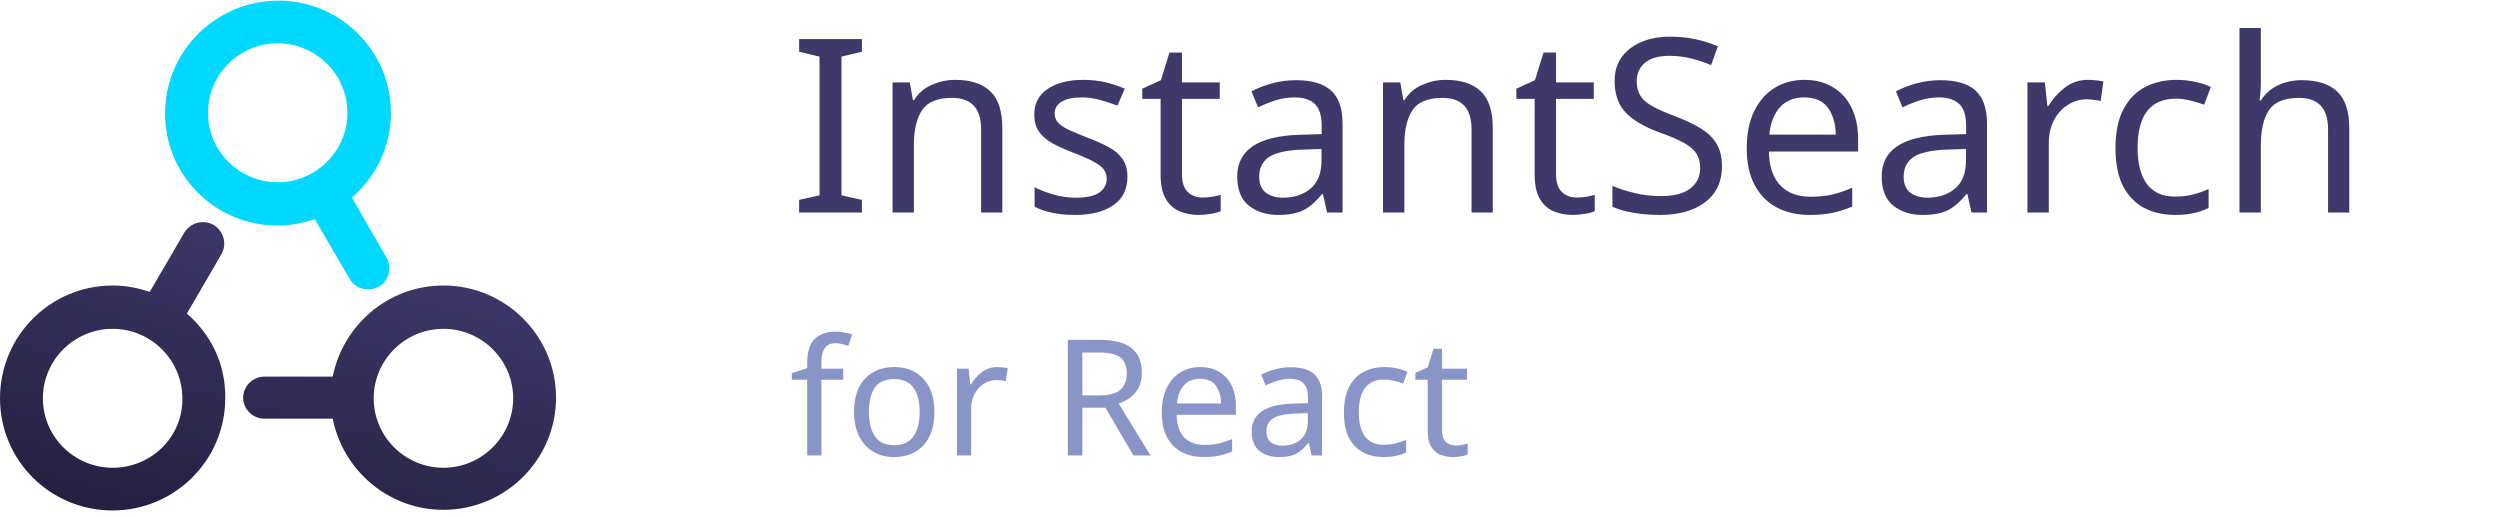
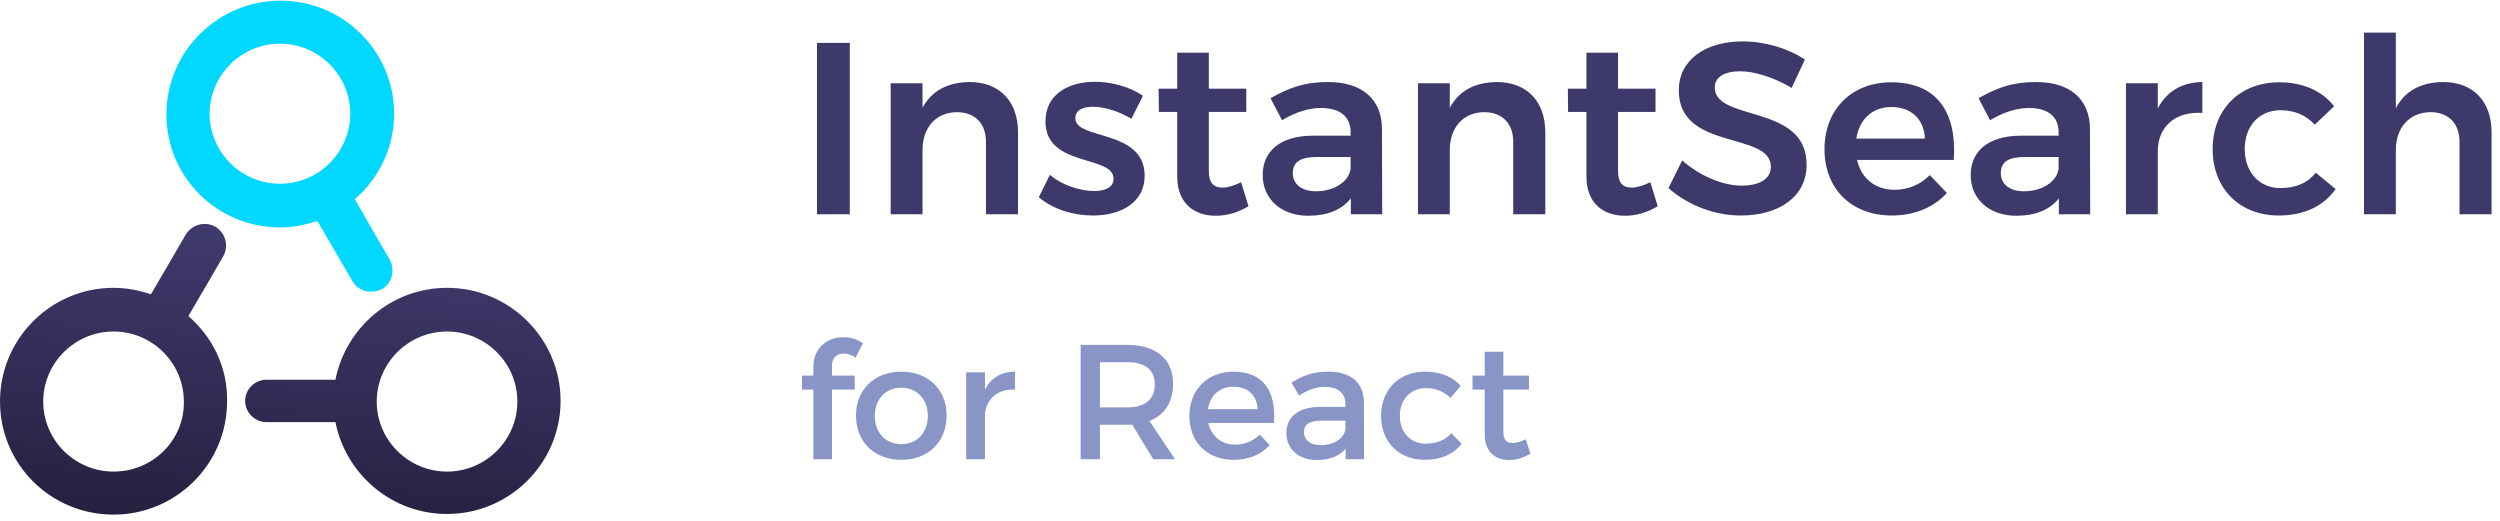
- <svg xmlns="http://www.w3.org/2000/svg" width="247" height="51" viewBox="0 0 247 51">
+ <svg xmlns="http://www.w3.org/2000/svg" width="245px" height="51px" viewBox="0 0 245 51" version="1.1">
  <defs>
-     <linearGradient id="a" x1="21.895%" x2="77.978%" y1="121.561%" y2="8.499%">
+     <linearGradient x1="42.443%" y1="121.561%" x2="57.523%" y2="8.499%" id="linearGradient-1">
      <stop stop-color="#201C38" offset="0%" />
      <stop stop-color="#3E396B" offset="100%" />
    </linearGradient>
  </defs>
-   <g fill="none" fill-rule="evenodd" transform="translate(0 -2)">
-     <g fill-rule="nonzero" transform="translate(0 2)">
-       <path fill="#00D8FF" d="M27.437,22.289 C28.701,22.289 29.902,22.037 31.103,21.659 L33.126,25.122 L34.517,27.515 C34.897,28.207 35.592,28.585 36.351,28.585 C36.73,28.585 37.046,28.522 37.425,28.333 C38.437,27.767 38.753,26.444 38.184,25.437 L36.793,23.044 L34.77,19.519 C37.109,17.504 38.626,14.481 38.626,11.144 C38.626,5.037 33.632,0.063 27.5,0.063 C21.368,0.063 16.31,5.037 16.31,11.207 C16.31,17.378 21.305,22.289 27.437,22.289 Z M27.437,4.281 C31.23,4.281 34.328,7.367 34.328,11.144 C34.328,14.922 31.23,18.007 27.437,18.007 C23.644,18.007 20.546,14.922 20.546,11.144 C20.546,7.367 23.644,4.281 27.437,4.281 Z" />
-       <path fill="url(#a)" d="M43.81,28.207 C38.374,28.207 33.885,32.111 32.874,37.211 L28.891,37.211 L26.109,37.211 C24.971,37.211 24.023,38.156 24.023,39.289 C24.023,40.422 24.971,41.367 26.109,41.367 L28.891,41.367 L32.874,41.367 C33.885,46.467 38.374,50.37 43.81,50.37 C49.943,50.37 54.937,45.396 54.937,39.289 C54.937,33.181 49.943,28.207 43.81,28.207 Z M43.81,46.215 C40.017,46.215 36.92,43.13 36.92,39.352 C36.92,35.574 40.017,32.489 43.81,32.489 C47.603,32.489 50.701,35.574 50.701,39.352 C50.701,43.13 47.603,46.215 43.81,46.215 Z M18.46,30.978 C20.799,32.993 22.316,35.952 22.253,39.352 C22.253,45.459 17.259,50.433 11.126,50.433 C4.994,50.433 0,45.522 0,39.352 C0,33.181 4.994,28.207 11.126,28.207 C12.454,28.207 13.655,28.459 14.793,28.837 L16.816,25.374 L18.207,22.981 C18.839,21.974 20.103,21.659 21.115,22.226 C22.126,22.856 22.443,24.115 21.874,25.122 L20.483,27.515 L18.46,30.978 Z M11.126,46.215 C14.983,46.215 18.08,43.13 18.017,39.352 C18.017,35.574 14.92,32.489 11.126,32.489 C7.333,32.489 4.236,35.574 4.236,39.352 C4.236,43.13 7.333,46.215 11.126,46.215 Z" />
+   <g id="Page-1" stroke="none" stroke-width="1" fill="none" fill-rule="evenodd">
+     <g id="InstantSearch-React">
+       <g id="Group" fill-rule="nonzero">
+         <path d="M27.437,22.289 C28.701,22.289 29.902,22.037 31.103,21.659 L33.126,25.122 L34.517,27.515 C34.897,28.207 35.592,28.585 36.351,28.585 C36.73,28.585 37.046,28.522 37.425,28.333 C38.437,27.767 38.753,26.444 38.184,25.437 L36.793,23.044 L34.77,19.519 C37.109,17.504 38.626,14.481 38.626,11.144 C38.626,5.037 33.632,0.063 27.5,0.063 C21.368,0.063 16.31,5.037 16.31,11.207 C16.31,17.378 21.305,22.289 27.437,22.289 Z M27.437,4.281 C31.23,4.281 34.328,7.367 34.328,11.144 C34.328,14.922 31.23,18.007 27.437,18.007 C23.644,18.007 20.546,14.922 20.546,11.144 C20.546,7.367 23.644,4.281 27.437,4.281 Z" id="Shape" fill="#00D8FF" />
+         <path d="M43.81,28.207 C38.374,28.207 33.885,32.111 32.874,37.211 L28.891,37.211 L26.109,37.211 C24.971,37.211 24.023,38.156 24.023,39.289 C24.023,40.422 24.971,41.367 26.109,41.367 L28.891,41.367 L32.874,41.367 C33.885,46.467 38.374,50.37 43.81,50.37 C49.943,50.37 54.937,45.396 54.937,39.289 C54.937,33.181 49.943,28.207 43.81,28.207 Z M43.81,46.215 C40.017,46.215 36.92,43.13 36.92,39.352 C36.92,35.574 40.017,32.489 43.81,32.489 C47.603,32.489 50.701,35.574 50.701,39.352 C50.701,43.13 47.603,46.215 43.81,46.215 Z M18.46,30.978 C20.799,32.993 22.316,35.952 22.253,39.352 C22.253,45.459 17.259,50.433 11.126,50.433 C4.994,50.433 0,45.522 0,39.352 C0,33.181 4.994,28.207 11.126,28.207 C12.454,28.207 13.655,28.459 14.793,28.837 L16.816,25.374 L18.207,22.981 C18.839,21.974 20.103,21.659 21.115,22.226 C22.126,22.856 22.443,24.115 21.874,25.122 L20.483,27.515 L18.46,30.978 Z M11.126,46.215 C14.983,46.215 18.08,43.13 18.017,39.352 C18.017,35.574 14.92,32.489 11.126,32.489 C7.333,32.489 4.236,35.574 4.236,39.352 C4.236,43.13 7.333,46.215 11.126,46.215 Z" id="Shape" fill="url(#linearGradient-1)" />
+       </g>
+       <g id="Group" transform="translate(80, 3)" fill="#3E396B">
+         <path d="M0.064,1.2 L0.064,18 L3.28,18 L3.28,1.2 L0.064,1.2 Z M15.016,5.04 C12.928,5.064 11.32,5.856 10.408,7.56 L10.408,5.16 L7.288,5.16 L7.288,18 L10.408,18 L10.408,11.688 C10.408,9.576 11.656,8.016 13.768,7.992 C15.544,7.992 16.624,9.096 16.624,10.896 L16.624,18 L19.768,18 L19.768,9.984 C19.768,6.936 17.968,5.04 15.016,5.04 Z M30.88,8.64 L32.008,6.384 C30.736,5.52 28.984,5.016 27.304,5.016 C24.712,5.016 22.456,6.24 22.456,8.88 C22.432,13.44 29.128,12.144 29.128,14.52 C29.128,15.36 28.312,15.72 27.232,15.72 C25.84,15.72 24.064,15.144 22.888,14.136 L21.808,16.32 C23.152,17.496 25.168,18.12 27.112,18.12 C29.848,18.12 32.176,16.848 32.176,14.232 C32.176,9.624 25.384,10.752 25.384,8.592 C25.384,7.8 26.104,7.464 27.112,7.464 C28.216,7.464 29.632,7.896 30.88,8.64 Z M41.632,14.856 C40.936,15.192 40.336,15.384 39.808,15.384 C38.968,15.384 38.464,14.976 38.464,13.752 L38.464,7.968 L42.136,7.968 L42.136,5.688 L38.464,5.688 L38.464,2.16 L35.368,2.16 L35.368,5.688 L33.544,5.688 L33.568,7.968 L35.368,7.968 L35.368,14.304 C35.368,16.944 37.048,18.144 39.136,18.144 C40.264,18.144 41.368,17.808 42.352,17.208 L41.632,14.856 Z M55.456,18 L52.384,18 L52.384,16.44 C51.496,17.568 50.056,18.144 48.232,18.144 C45.472,18.144 43.744,16.44 43.744,14.16 C43.744,11.784 45.496,10.32 48.616,10.296 L52.36,10.296 L52.36,9.96 C52.36,8.472 51.376,7.584 49.456,7.584 C48.256,7.584 46.96,7.992 45.64,8.784 L44.512,6.624 C46.36,5.592 47.8,5.04 50.152,5.04 C53.512,5.04 55.408,6.744 55.432,9.6 L55.456,18 Z M48.976,15.744 C50.776,15.744 52.192,14.784 52.36,13.536 L52.36,12.384 L49.12,12.384 C47.464,12.384 46.696,12.84 46.696,13.968 C46.696,15.048 47.56,15.744 48.976,15.744 Z M66.688,5.04 C64.6,5.064 62.992,5.856 62.08,7.56 L62.08,5.16 L58.96,5.16 L58.96,18 L62.08,18 L62.08,11.688 C62.08,9.576 63.328,8.016 65.44,7.992 C67.216,7.992 68.296,9.096 68.296,10.896 L68.296,18 L71.44,18 L71.44,9.984 C71.44,6.936 69.64,5.04 66.688,5.04 Z M81.736,14.856 C81.04,15.192 80.44,15.384 79.912,15.384 C79.072,15.384 78.568,14.976 78.568,13.752 L78.568,7.968 L82.24,7.968 L82.24,5.688 L78.568,5.688 L78.568,2.16 L75.472,2.16 L75.472,5.688 L73.648,5.688 L73.672,7.968 L75.472,7.968 L75.472,14.304 C75.472,16.944 77.152,18.144 79.24,18.144 C80.368,18.144 81.472,17.808 82.456,17.208 L81.736,14.856 Z M95.584,5.616 L96.88,2.832 C95.272,1.776 93.04,1.056 90.808,1.056 C87.04,1.056 84.52,2.928 84.52,5.856 C84.52,11.832 93.544,9.84 93.544,13.344 C93.544,14.52 92.464,15.192 90.664,15.192 C88.864,15.192 86.584,14.256 84.856,12.72 L83.512,15.432 C85.312,17.04 87.928,18.12 90.616,18.12 C94.312,18.12 97.048,16.296 97.048,13.152 C97.072,7.128 88.048,8.976 88.048,5.568 C88.048,4.536 89.032,3.984 90.544,3.984 C91.84,3.984 93.784,4.536 95.584,5.616 Z M105.328,5.064 C109.84,5.064 111.784,8.016 111.472,12.672 L101.992,12.672 C102.4,14.496 103.792,15.6 105.664,15.6 C106.984,15.6 108.208,15.096 109.12,14.16 L110.8,15.912 C109.528,17.304 107.656,18.12 105.4,18.12 C101.416,18.12 98.8,15.48 98.8,11.616 C98.8,7.704 101.488,5.064 105.328,5.064 Z M101.92,10.584 L108.64,10.584 C108.568,8.688 107.296,7.488 105.352,7.488 C103.504,7.488 102.208,8.688 101.92,10.584 Z M124.84,18 L121.768,18 L121.768,16.44 C120.88,17.568 119.44,18.144 117.616,18.144 C114.856,18.144 113.128,16.44 113.128,14.16 C113.128,11.784 114.88,10.32 118,10.296 L121.744,10.296 L121.744,9.96 C121.744,8.472 120.76,7.584 118.84,7.584 C117.64,7.584 116.344,7.992 115.024,8.784 L113.896,6.624 C115.744,5.592 117.184,5.04 119.536,5.04 C122.896,5.04 124.792,6.744 124.816,9.6 L124.84,18 Z M118.36,15.744 C120.16,15.744 121.576,14.784 121.744,13.536 L121.744,12.384 L118.504,12.384 C116.848,12.384 116.08,12.84 116.08,13.968 C116.08,15.048 116.944,15.744 118.36,15.744 Z M131.464,7.632 L131.464,5.16 L128.344,5.16 L128.344,18 L131.464,18 L131.464,11.808 C131.464,9.48 133.12,7.896 135.832,8.064 L135.832,5.04 C133.84,5.064 132.328,5.952 131.464,7.632 Z M146.848,9.216 L148.744,7.416 C147.592,5.928 145.72,5.064 143.368,5.064 C139.504,5.064 136.84,7.704 136.84,11.616 C136.84,15.48 139.48,18.12 143.32,18.12 C145.84,18.12 147.76,17.16 148.888,15.528 L146.944,13.92 C146.176,14.928 144.976,15.432 143.488,15.432 C141.424,15.432 139.984,13.896 139.984,11.592 C139.984,9.336 141.424,7.8 143.488,7.8 C144.904,7.8 146.032,8.328 146.848,9.216 Z M159.424,5.04 C157.312,5.064 155.704,5.856 154.792,7.608 L154.792,0.192 L151.672,0.192 L151.672,18 L154.792,18 L154.792,11.688 C154.792,9.576 156.064,8.016 158.176,7.992 C159.952,7.992 161.032,9.096 161.032,10.896 L161.032,18 L164.176,18 L164.176,9.984 C164.176,6.936 162.376,5.04 159.424,5.04 Z" id="InstantSearch" />
+       </g>
+       <g id="Group" transform="translate(78, 33)" fill="#8995C7">
+         <path d="M4.688,1.648 C4.064,1.648 3.536,2 3.536,2.8 L3.536,3.808 L5.76,3.808 L5.76,5.184 L3.536,5.184 L3.536,12 L1.712,12 L1.712,5.184 L0.592,5.184 L0.592,3.808 L1.712,3.808 L1.712,2.976 C1.712,0.992 3.168,0.048 4.64,0.048 C5.328,0.048 6.016,0.24 6.56,0.64 L5.856,2.048 C5.504,1.792 5.072,1.648 4.688,1.648 Z M10.336,3.424 C12.96,3.424 14.768,5.168 14.768,7.728 C14.768,10.304 12.96,12.064 10.336,12.064 C7.696,12.064 5.888,10.304 5.888,7.728 C5.888,5.168 7.696,3.424 10.336,3.424 Z M10.336,4.992 C8.8,4.992 7.728,6.128 7.728,7.76 C7.728,9.408 8.8,10.528 10.336,10.528 C11.856,10.528 12.928,9.408 12.928,7.76 C12.928,6.128 11.856,4.992 10.336,4.992 Z M18.528,5.184 L18.528,3.488 L16.688,3.488 L16.688,12 L18.528,12 L18.528,7.552 C18.672,6.096 19.76,5.088 21.472,5.184 L21.472,3.424 C20.128,3.424 19.104,4.032 18.528,5.184 Z M37.152,12 L35.008,12 L32.96,8.608 C32.8,8.624 32.624,8.624 32.448,8.624 L29.792,8.624 L29.792,12 L27.904,12 L27.904,0.8 L32.448,0.8 C35.312,0.8 36.96,2.192 36.96,4.624 C36.96,6.416 36.128,7.68 34.64,8.256 L37.152,12 Z M29.792,6.928 L32.448,6.928 C34.176,6.928 35.168,6.192 35.168,4.672 C35.168,3.2 34.176,2.496 32.448,2.496 L29.792,2.496 L29.792,6.928 Z M42.864,3.424 C45.856,3.424 47.072,5.376 46.848,8.448 L40.416,8.448 C40.704,9.76 41.712,10.576 43.056,10.576 C43.984,10.576 44.832,10.224 45.456,9.584 L46.432,10.624 C45.6,11.536 44.384,12.064 42.912,12.064 C40.288,12.064 38.56,10.32 38.56,7.76 C38.56,5.184 40.336,3.44 42.864,3.424 Z M40.384,7.104 L45.248,7.104 C45.184,5.728 44.272,4.896 42.88,4.896 C41.536,4.896 40.576,5.744 40.384,7.104 Z M55.68,12 L53.872,12 L53.872,10.96 C53.264,11.712 52.288,12.08 51.056,12.08 C49.216,12.08 48.064,10.944 48.064,9.44 C48.064,7.888 49.232,6.896 51.28,6.88 L53.856,6.88 L53.856,6.624 C53.856,5.552 53.168,4.912 51.824,4.912 C51.008,4.912 50.16,5.2 49.312,5.776 L48.56,4.496 C49.744,3.792 50.608,3.424 52.224,3.424 C54.416,3.424 55.648,4.544 55.664,6.416 L55.68,12 Z M51.44,10.624 C52.752,10.624 53.76,9.936 53.856,9.008 L53.856,8.224 L51.552,8.224 C50.352,8.224 49.792,8.544 49.792,9.36 C49.792,10.128 50.416,10.624 51.44,10.624 Z M64.144,6 L65.152,4.816 C64.368,3.92 63.168,3.424 61.632,3.424 C59.104,3.424 57.344,5.184 57.344,7.76 C57.344,10.32 59.104,12.064 61.632,12.064 C63.248,12.064 64.48,11.488 65.248,10.48 L64.224,9.456 C63.648,10.128 62.784,10.48 61.712,10.48 C60.24,10.48 59.184,9.376 59.184,7.76 C59.184,6.144 60.24,5.04 61.712,5.04 C62.736,5.024 63.552,5.392 64.144,6 Z M71.52,10.048 C71.024,10.288 70.624,10.416 70.24,10.416 C69.664,10.416 69.328,10.144 69.328,9.264 L69.328,5.184 L71.84,5.184 L71.84,3.808 L69.328,3.808 L69.328,1.472 L67.504,1.472 L67.504,3.808 L66.304,3.808 L66.304,5.184 L67.504,5.184 L67.504,9.6 C67.504,11.344 68.608,12.08 69.888,12.08 C70.608,12.08 71.312,11.856 71.984,11.456 L71.52,10.048 Z" id="for-React" />
+       </g>
    </g>
-     <text fill="#3E396B" font-family="Montserrat-SemiBold, Montserrat" font-size="24" font-weight="500">
-       <tspan x="78" y="23">InstantSearch</tspan>
-     </text>
-     <text fill="#8995C7" font-family="Montserrat-Regular, Montserrat" font-size="16">
-       <tspan x="78" y="47">for React</tspan>
-     </text>
  </g>
</svg>
